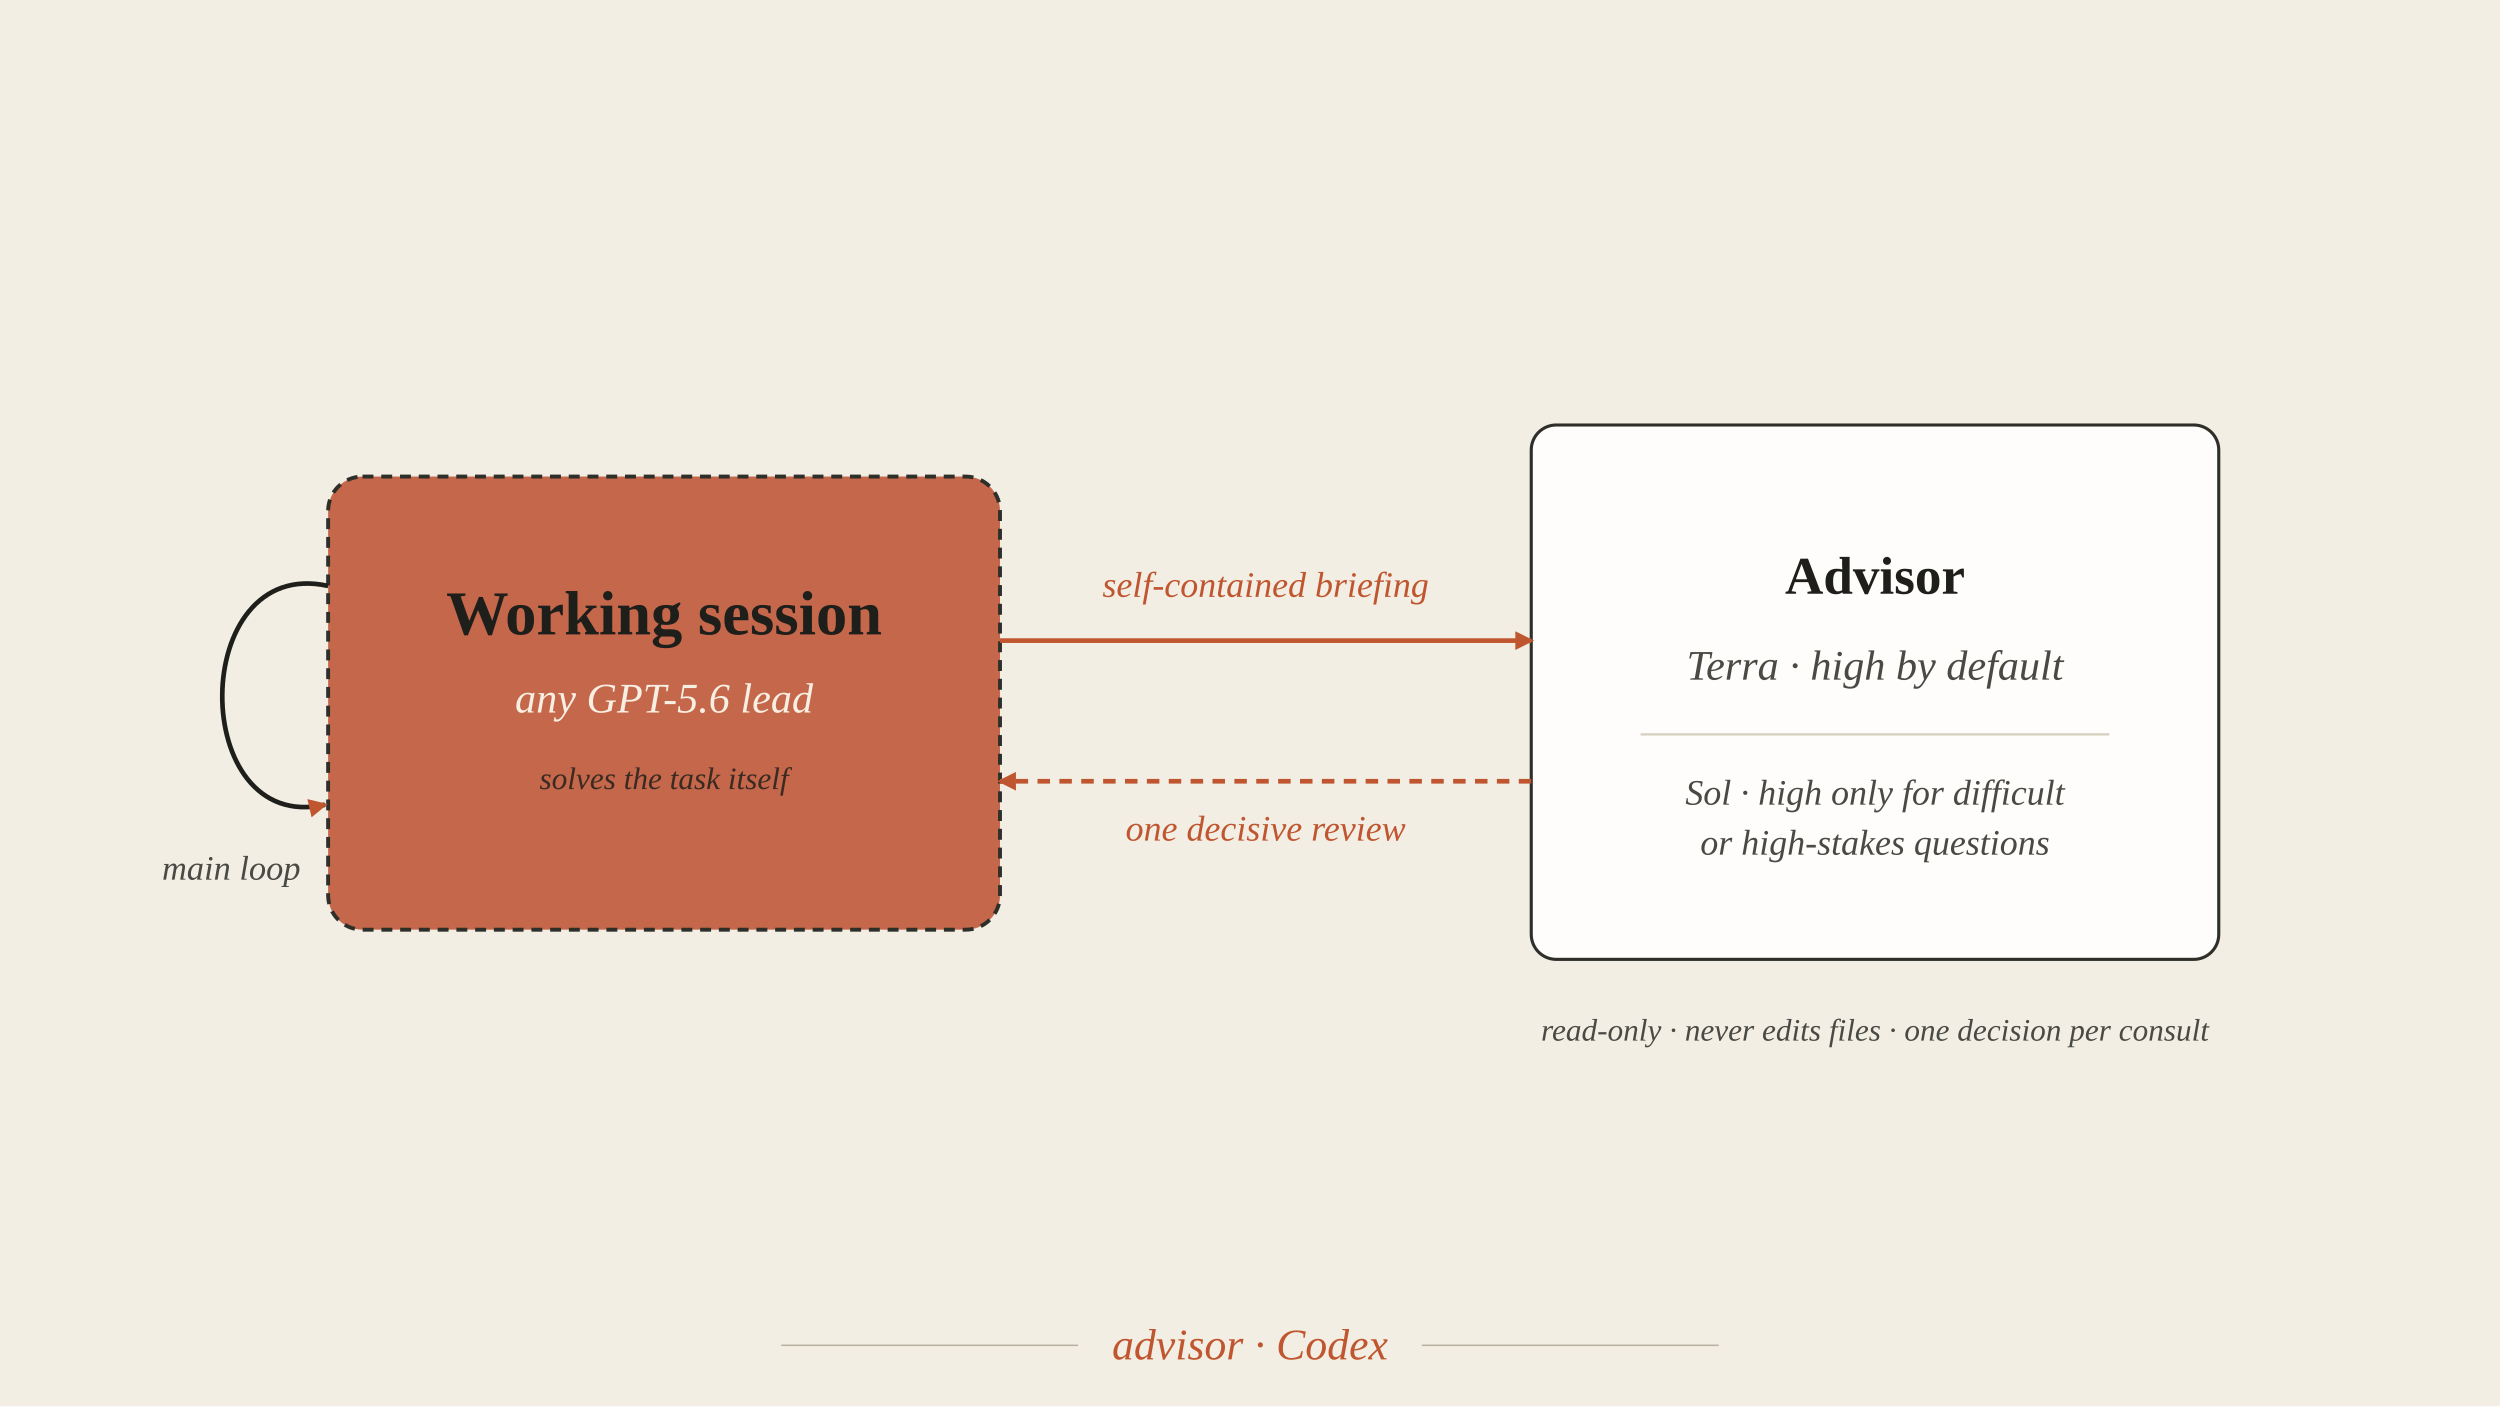
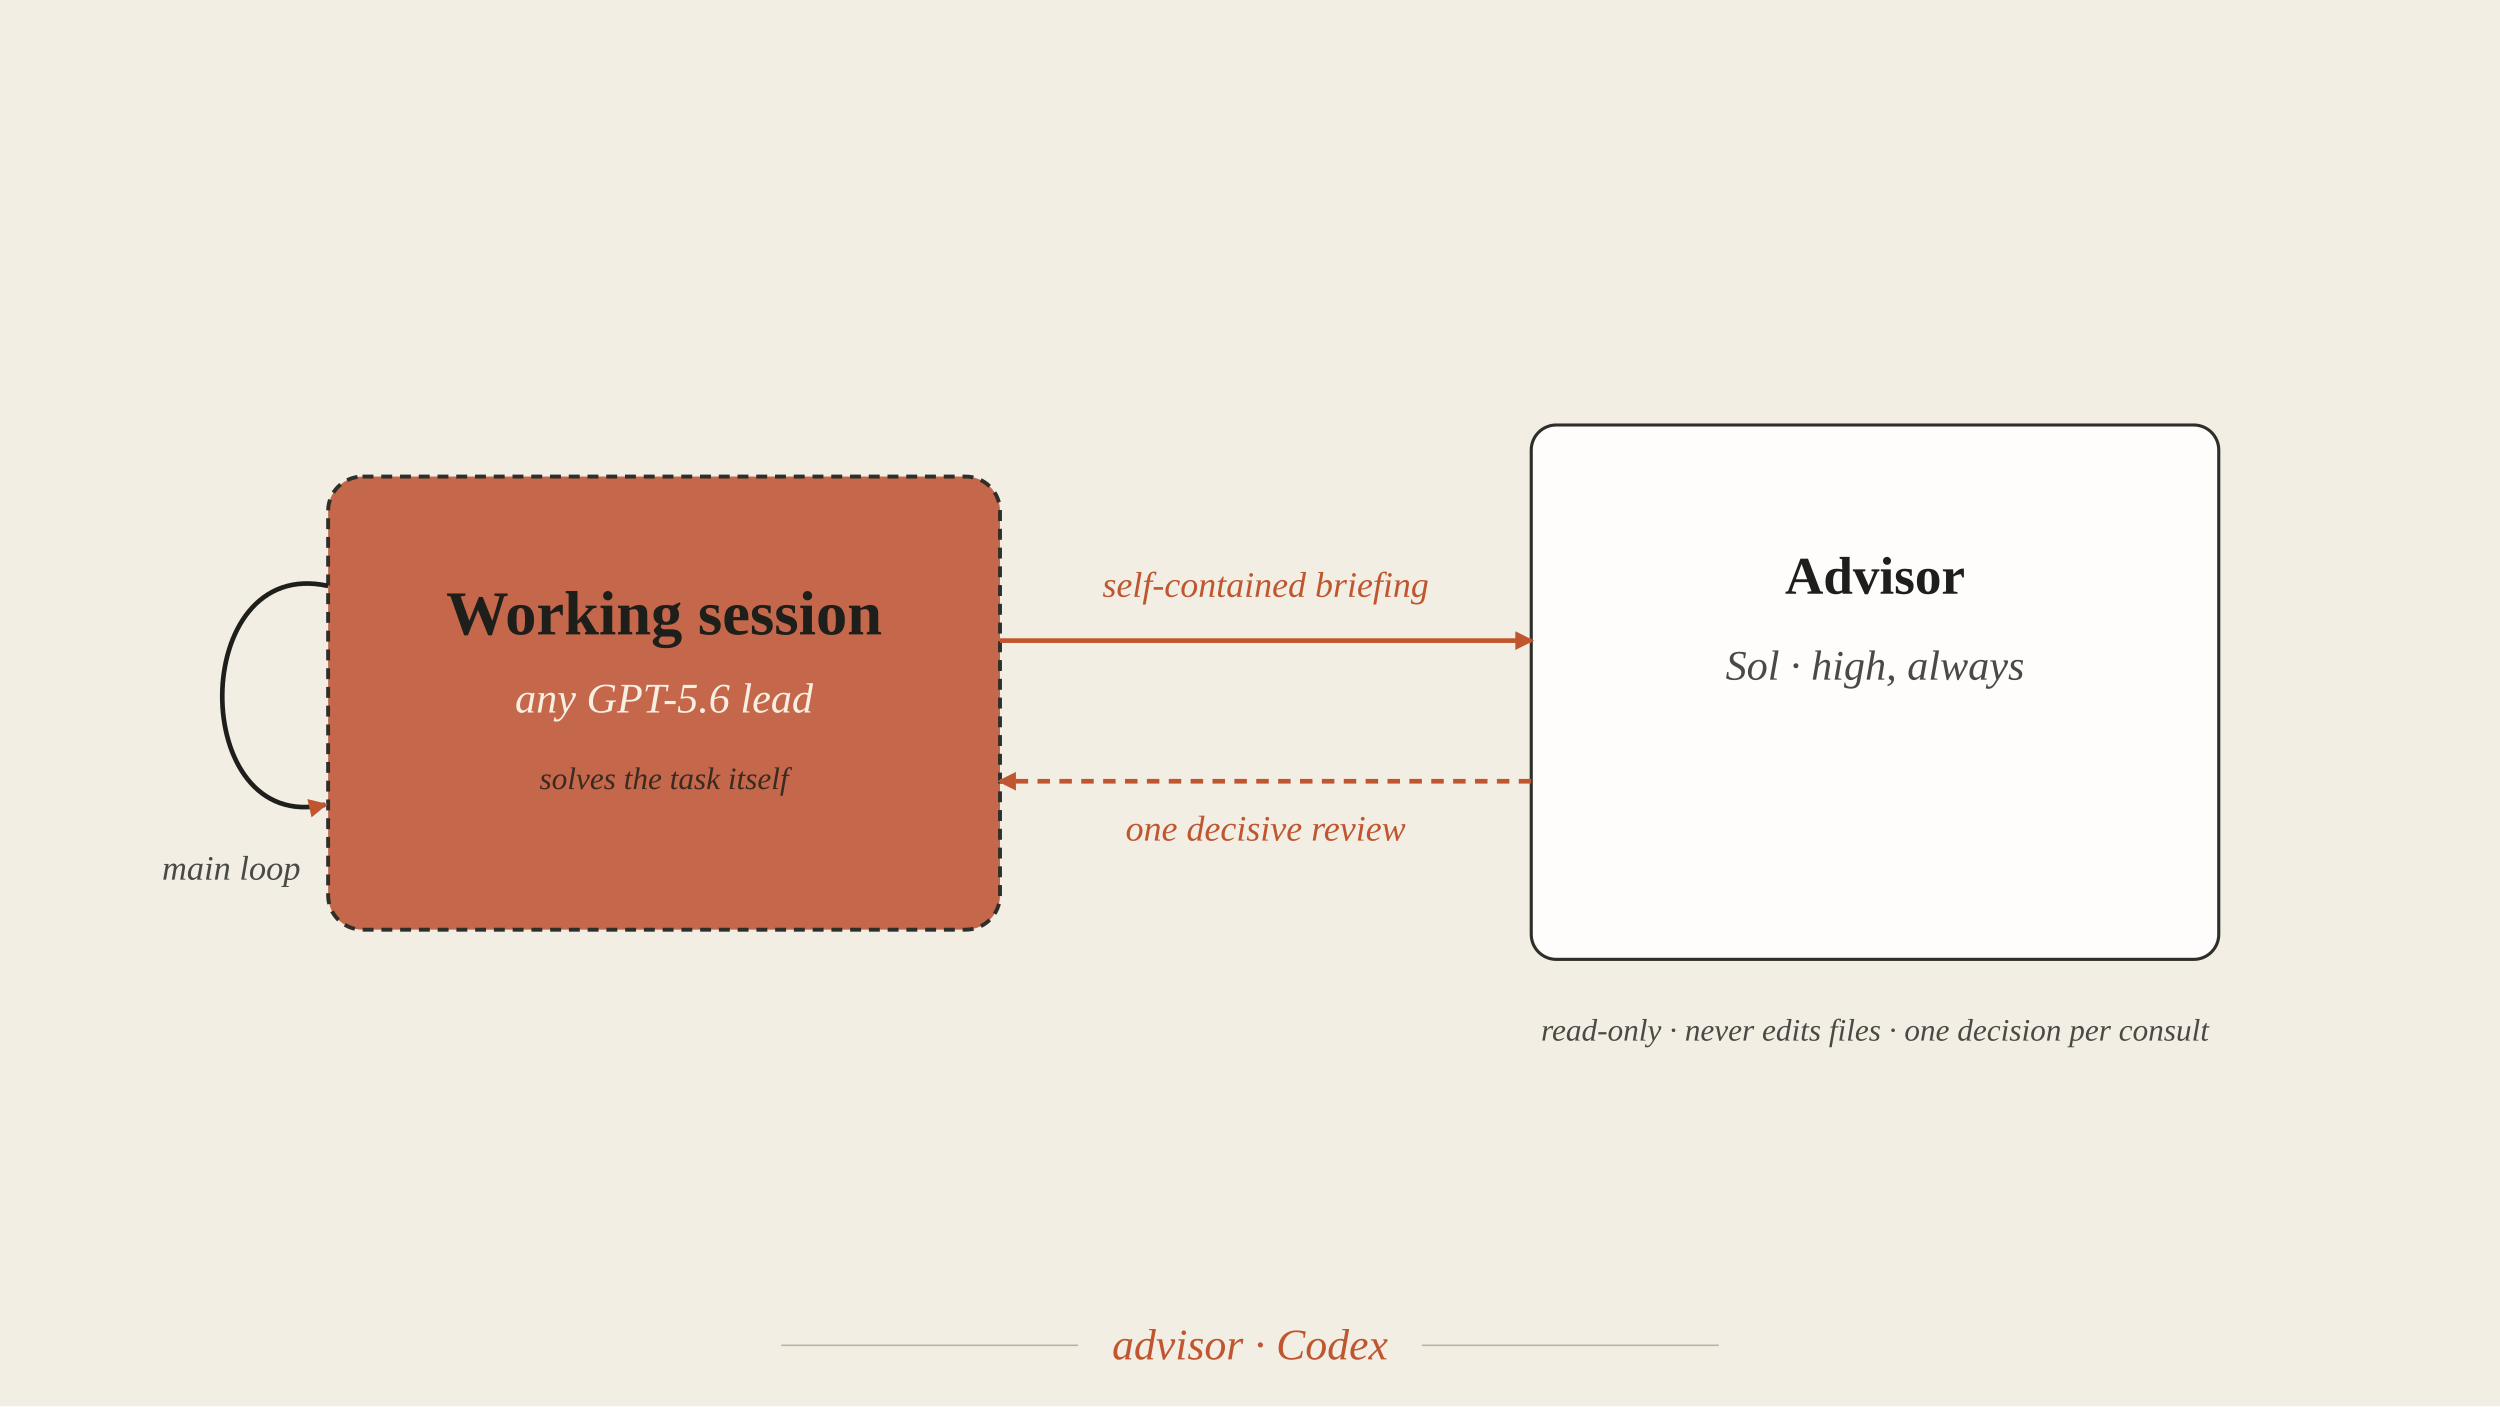
<svg xmlns="http://www.w3.org/2000/svg" viewBox="0 0 1600 900" width="1600" height="900" role="img">
  <defs>
    <marker id="arrow" viewBox="0 0 10 10" refX="8.5" refY="5" markerWidth="12" markerHeight="12" orient="auto" markerUnits="userSpaceOnUse">
      <path d="M0,0 L10,5 L0,10 z" fill="#C0562F" />
    </marker>
    <marker id="return" viewBox="0 0 10 10" refX="8.5" refY="5" markerWidth="12" markerHeight="12" orient="auto" markerUnits="userSpaceOnUse">
      <path d="M0,0 L10,5 L0,10 z" fill="#C0562F" />
    </marker>
  </defs>
  <rect x="0" y="0" width="1600" height="900" fill="#F2EEE4" />
  <rect x="210" y="305" width="430" height="290" rx="22" ry="22" fill="#C4674A" stroke="#2F2F2A" stroke-width="2.5" stroke-dasharray="7 5" />
  <text x="425" y="406" font-family="Georgia, 'Times New Roman', serif" font-size="40" fill="#1E1E1B" font-weight="bold" text-anchor="middle">Working session</text>
  <text x="425" y="456" font-family="Georgia, 'Times New Roman', serif" font-size="27" fill="#F7EFE2" font-style="italic" text-anchor="middle">any GPT-5.6 lead</text>
  <text x="425" y="505" font-family="Georgia, 'Times New Roman', serif" font-size="20" fill="#3B2A22" font-style="italic" text-anchor="middle">solves the task itself</text>
  <path d="M 210 375 C 120 355, 120 535, 208 515" fill="none" stroke="#1E1E1B" stroke-width="3" marker-end="url(#return)" />
  <text x="148" y="563" font-family="Georgia, 'Times New Roman', serif" font-size="22" fill="#4A4A45" font-style="italic" text-anchor="middle">main loop</text>
  <rect x="980" y="272" width="440" height="342" rx="16" ry="16" fill="#FEFDFB" stroke="#2F2F2A" stroke-width="2" />
  <text x="1200" y="380" font-family="Georgia, 'Times New Roman', serif" font-size="34" fill="#1E1E1B" font-weight="bold" text-anchor="middle">Advisor</text>
-   <text x="1200" y="435" font-family="Georgia, 'Times New Roman', serif" font-size="27" fill="#4A4A45" font-style="italic" text-anchor="middle">Terra · high by default</text>
-   <line x1="1050" y1="470" x2="1350" y2="470" stroke="#D8D1C1" stroke-width="1.5" />
-   <text x="1200" y="515" font-family="Georgia, 'Times New Roman', serif" font-size="23" fill="#4A4A45" font-style="italic" text-anchor="middle">Sol · high only for difficult</text>
-   <text x="1200" y="547" font-family="Georgia, 'Times New Roman', serif" font-size="23" fill="#4A4A45" font-style="italic" text-anchor="middle">or high-stakes questions</text>
+   <text x="1200" y="435" font-family="Georgia, 'Times New Roman', serif" font-size="27" fill="#4A4A45" font-style="italic" text-anchor="middle">Sol · high, always</text>
  <line x1="640" y1="410" x2="980" y2="410" stroke="#C0562F" stroke-width="3" marker-end="url(#arrow)" />
  <text x="810" y="382" font-family="Georgia, 'Times New Roman', serif" font-size="23" fill="#C0562F" font-style="italic" text-anchor="middle">self-contained briefing</text>
  <line x1="980" y1="500" x2="640" y2="500" stroke="#C0562F" stroke-width="3" stroke-dasharray="8 6" marker-end="url(#return)" />
  <text x="810" y="538" font-family="Georgia, 'Times New Roman', serif" font-size="23" fill="#C0562F" font-style="italic" text-anchor="middle">one decisive review</text>
  <text x="1200" y="666" font-family="Georgia, 'Times New Roman', serif" font-size="20" fill="#4A4A45" font-style="italic" text-anchor="middle">read-only · never edits files · one decision per consult</text>
  <line x1="500" y1="861" x2="690" y2="861" stroke="#B9B2A0" stroke-width="1" />
  <line x1="910" y1="861" x2="1100" y2="861" stroke="#B9B2A0" stroke-width="1" />
  <text x="800" y="870" font-family="Georgia, 'Times New Roman', serif" font-size="28" fill="#C0562F" font-style="italic" text-anchor="middle">advisor · Codex</text>
</svg>
